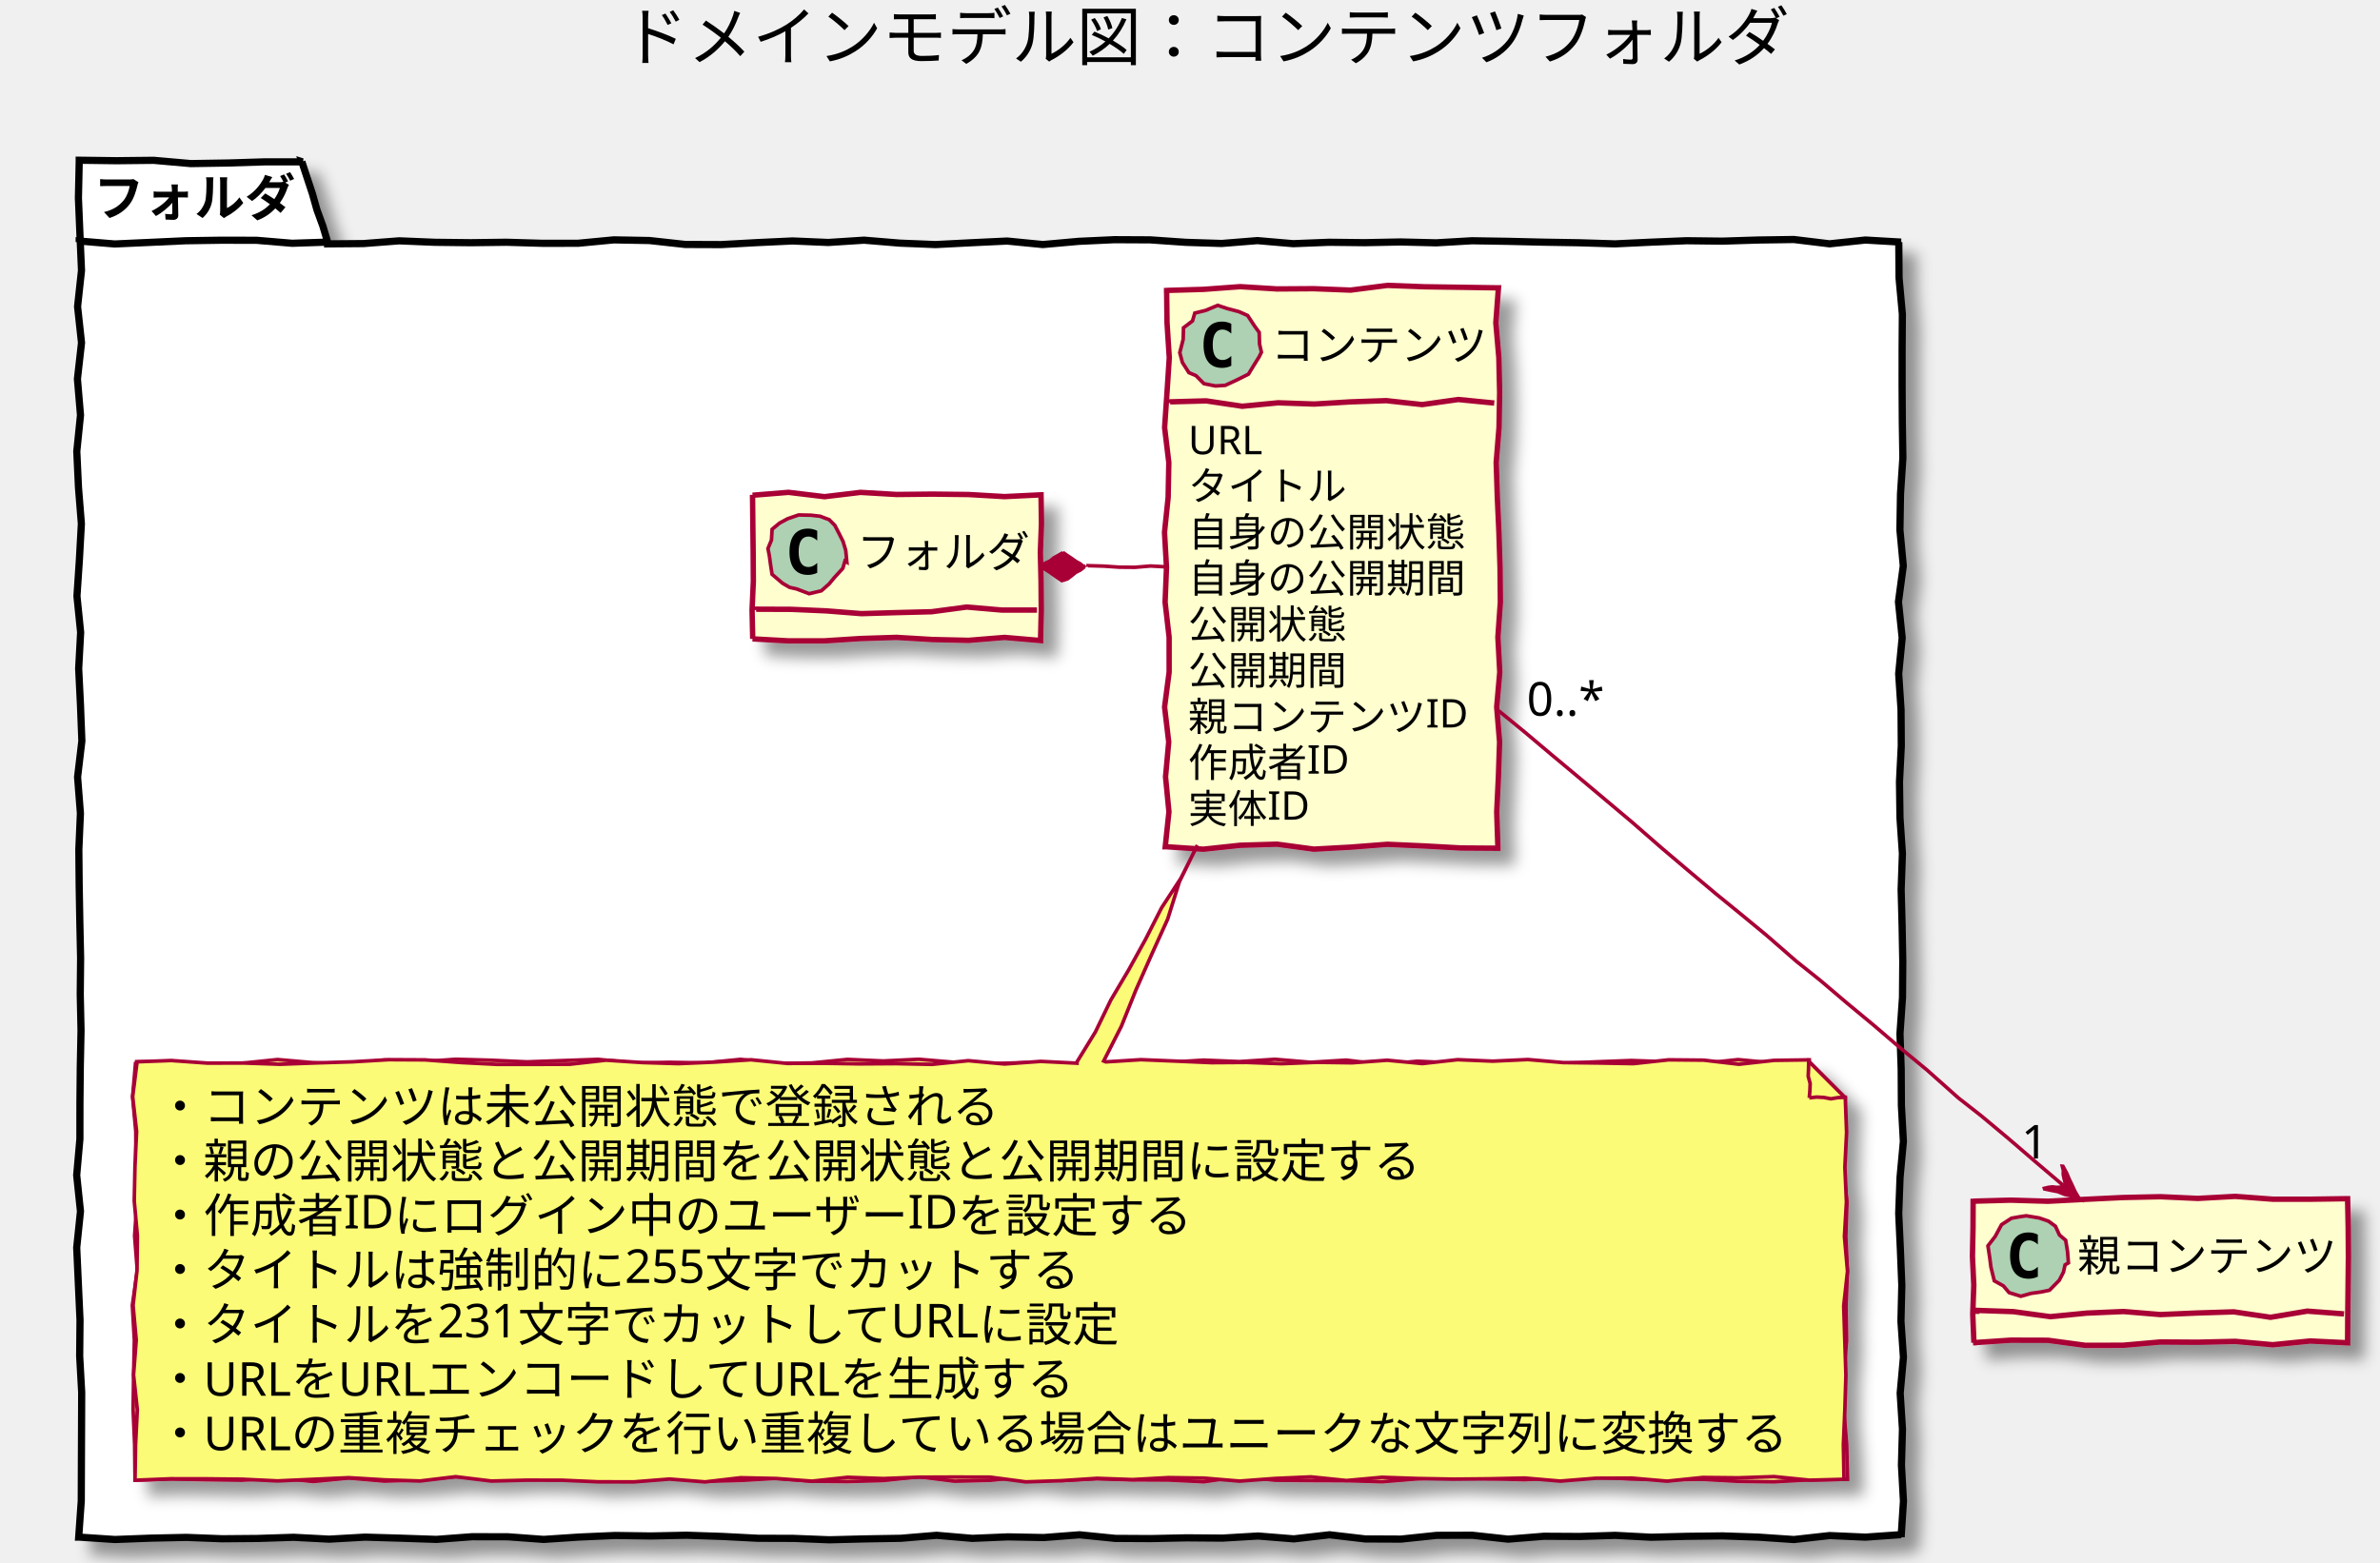
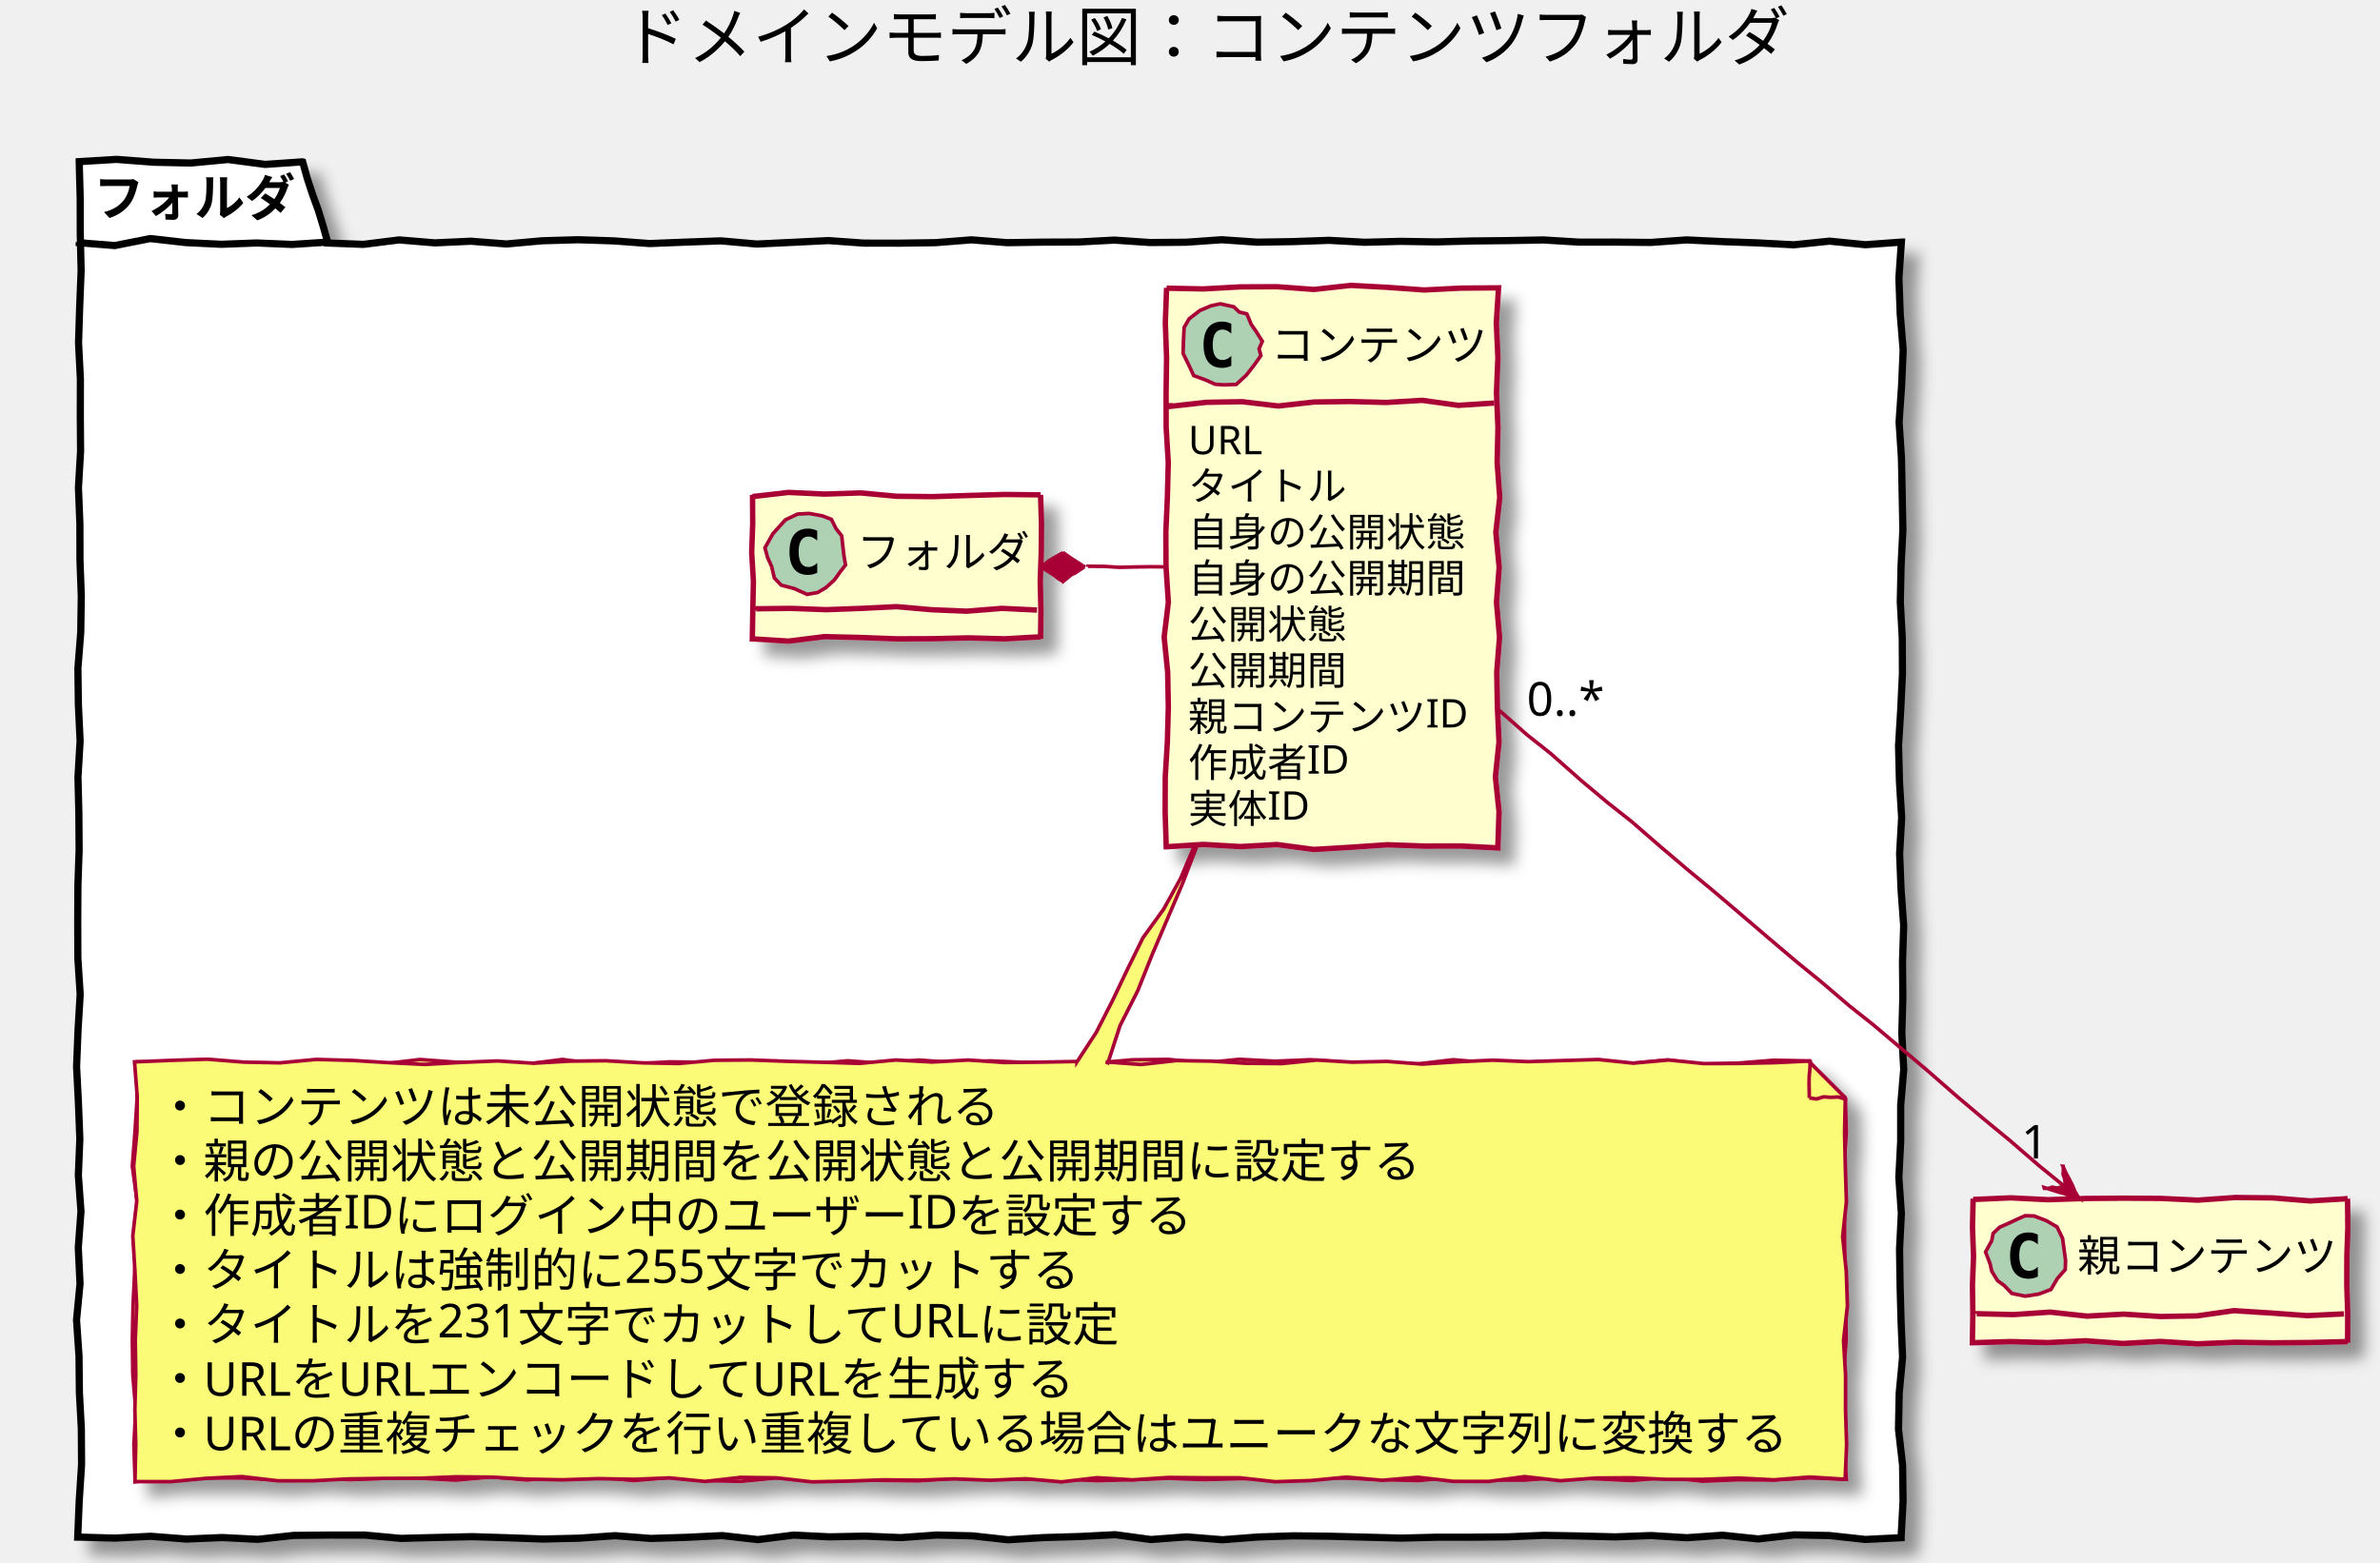
<svg xmlns="http://www.w3.org/2000/svg" contentScriptType="application/ecmascript" contentStyleType="text/css" height="434px" preserveAspectRatio="none" style="width:661px;height:434px;" version="1.1" viewBox="0 0 661 434" width="661px" zoomAndPan="magnify">
  <defs>
-     <filter height="300%" id="f5f7vmn" width="300%" x="-1" y="-1">
+     <filter height="300%" id="fgiraf7" width="300%" x="-1" y="-1">
      <feGaussianBlur result="blurOut" stdDeviation="2.0" />
      <feColorMatrix in="blurOut" result="blurOut2" type="matrix" values="0 0 0 0 0 0 0 0 0 0 0 0 0 0 0 0 0 0 .4 0" />
      <feOffset dx="4.0" dy="4.0" in="blurOut2" result="blurOut3" />
      <feBlend in="SourceGraphic" in2="blurOut3" mode="normal" />
    </filter>
  </defs>
  <g>
    <text fill="#000000" font-family="sans-serif" font-size="18" lengthAdjust="spacingAndGlyphs" textLength="324" x="173" y="16.708">ドメインモデル図：コンテンツフォルダ</text>
-     <polygon fill="#FFFFFF" filter="url(#f5f7vmn)" points="22,44.953,22,44.505,32.333,44.638,42.667,44.531,53,45.44,63.333,45.274,73.667,44.954,84,44.953,83.827,44.899,85.297,49.38,86.78,53.865,88.022,58.275,89.678,62.815,91,67.25,91,67.736,100.932,67.656,110.864,66.893,120.796,67.302,130.727,67.414,140.659,67.29,150.591,67.58,160.523,67.575,170.454,66.626,180.386,66.811,190.318,67.901,200.25,67.939,210.182,67.391,220.114,66.928,230.046,67.35,239.977,66.71,249.909,67.533,259.841,67.932,269.773,67.423,279.704,66.952,289.636,67.924,299.568,67.036,309.5,66.575,319.432,66.624,329.364,67.313,339.296,67.626,349.227,66.832,359.159,67.684,369.091,67.295,379.023,67.407,388.954,67.208,398.886,67.448,408.818,66.874,418.75,67.032,428.682,67.267,438.614,67.428,448.546,67.736,458.477,67.268,468.409,66.864,478.341,66.981,488.273,66.668,498.204,66.525,508.136,67.725,518.068,66.671,528,67.25,527.351,67.25,527.43,77.242,528.345,87.234,528.275,97.225,528.272,107.217,528.331,117.209,528.484,127.201,527.829,137.192,527.667,147.184,528.6,157.176,527.261,167.167,528.292,177.159,527.324,187.151,527.98,197.143,528.049,207.135,527.548,217.126,527.681,227.118,528.358,237.11,528.007,247.102,528.273,257.093,528.46,267.085,528.382,277.077,527.685,287.069,528.022,297.06,528.076,307.052,528.625,317.044,527.701,327.036,527.331,337.027,527.791,347.019,528.192,357.011,527.953,367.003,528.639,376.994,527.738,386.986,528.372,396.978,528.09,406.97,528.647,416.961,528,426.953,528,426.265,518.078,426.963,508.157,426.523,498.235,427.626,488.314,426.956,478.392,426.616,468.471,426.736,458.549,426.988,448.627,426.466,438.706,426.775,428.784,426.718,418.863,427.519,408.941,426.438,399.02,426.466,389.098,427.508,379.176,427.462,369.255,426.306,359.333,427.442,349.412,426.649,339.49,427.231,329.569,427.155,319.647,427.363,309.726,427.308,299.804,426.308,289.882,427.074,279.961,426.884,270.039,427.3,260.118,426.45,250.196,427.281,240.274,427.448,230.353,427.696,220.431,427.308,210.51,427.276,200.588,426.764,190.667,426.431,180.745,426.637,170.823,426.498,160.902,426.934,150.98,427.592,141.059,426.862,131.137,426.842,121.216,427.587,111.294,427.25,101.373,426.958,91.451,427.52,81.529,427.006,71.608,427.326,61.686,427.41,51.765,427.03,41.843,427.243,31.922,427.617,22,426.953,21.857,426.953,22.571,416.901,22.608,406.848,22.65,396.795,22.689,386.743,22.13,376.69,22.222,366.637,21.761,356.585,21.305,346.532,22.351,336.479,21.299,326.427,22.191,316.374,22.202,306.322,22.3,296.269,22.504,286.216,22.288,276.164,22.388,266.111,22.17,256.058,21.992,246.006,21.897,235.953,22.335,225.9,21.548,215.848,22.738,205.795,22.347,195.743,21.85,185.69,22.397,175.637,21.373,165.585,22.045,155.532,22.602,145.479,21.798,135.427,21.328,125.374,22.356,115.322,21.504,105.269,22.641,95.216,21.545,85.164,22.636,75.111,22.2,65.058,21.779,55.006,22,44.953" style="stroke: #000000; stroke-width: 2.0;" />
-     <path d="M22,67.25 L22,66.949 L31.857,67.766 L41.714,67.323 L51.571,66.868 L61.429,66.723 L71.286,66.745 L81.143,67.574 L91,67.25 " fill="#FFFFFF" style="stroke: #000000; stroke-width: 2.0;" />
+     <polygon fill="#FFFFFF" filter="url(#fgiraf7)" points="22,44.953,22,44.891,32.333,44.266,42.667,45.057,53,45.279,63.333,44.304,73.667,45.667,84,44.953,84.066,44.974,85.284,49.376,86.741,53.853,88.399,58.394,89.753,62.839,91,67.25,91,67.502,100.932,67.877,110.864,66.638,120.796,67.461,130.727,67.002,140.659,67.766,150.591,66.875,160.523,66.588,170.454,66.906,180.386,67.648,190.318,67.256,200.25,66.904,210.182,67.787,220.114,67.313,230.046,66.825,239.977,67.529,249.909,67.543,259.841,67.4,269.773,66.618,279.704,67.401,289.636,67.26,299.568,67.215,309.5,66.692,319.432,67.366,329.364,67.286,339.296,66.59,349.227,67.269,359.159,67.11,369.091,66.756,379.023,67.297,388.954,67.038,398.886,67.196,408.818,66.932,418.75,66.83,428.682,66.649,438.614,67.258,448.546,67.248,458.477,67.339,468.409,66.639,478.341,67.113,488.273,67.47,498.204,67.996,508.136,66.979,518.068,67.975,528,67.25,528.079,67.25,527.382,77.242,527.75,87.234,528.569,97.225,528.129,107.217,527.44,117.209,528.091,127.201,528.293,137.192,528.487,147.184,527.989,157.176,527.772,167.167,528.316,177.159,528.368,187.151,527.889,197.143,527.286,207.135,527.539,217.126,528.15,227.118,527.584,237.11,527.984,247.102,528.713,257.093,528.386,267.085,528.475,277.077,528.198,287.069,528.724,297.06,527.882,307.052,527.879,317.044,527.368,327.036,528.066,337.027,527.564,347.019,527.716,357.011,527.984,367.003,528.404,376.994,527.466,386.986,527.269,396.978,528.409,406.97,528.539,416.961,528,426.953,528,427.115,518.078,427.603,508.157,426.519,498.235,426.329,488.314,427.458,478.392,426.426,468.471,427.124,458.549,426.516,448.627,426.889,438.706,426.641,428.784,426.455,418.863,426.876,408.941,426.975,399.02,426.98,389.098,427.229,379.176,426.964,369.255,426.71,359.333,426.595,349.412,426.917,339.49,427.682,329.569,426.884,319.647,427.623,309.726,426.282,299.804,426.791,289.882,427.081,279.961,427.691,270.039,426.598,260.118,426.375,250.196,427.088,240.274,426.684,230.353,426.879,220.431,426.393,210.51,427.643,200.588,426.53,190.667,427.015,180.745,427.322,170.823,426.556,160.902,427.249,150.98,427.485,141.059,427.136,131.137,426.83,121.216,427.053,111.294,427.308,101.373,426.391,91.451,426.384,81.529,426.481,71.608,427.57,61.686,427.07,51.765,427.491,41.843,426.718,31.922,427.23,22,426.953,21.585,426.953,22,416.901,22.655,406.848,22.591,396.795,22.05,386.743,21.946,376.69,21.255,366.637,22.225,356.585,21.744,346.532,22.49,336.479,21.761,326.427,22.173,316.374,21.783,306.322,21.267,296.269,21.668,286.216,22.268,276.164,21.622,266.111,21.588,256.058,21.637,246.006,21.975,235.953,21.902,225.9,21.655,215.848,22.249,205.795,21.77,195.743,21.636,185.69,22.423,175.637,22.577,165.585,22.21,155.532,22.188,145.479,21.786,135.427,22.378,125.374,22.305,115.322,22.328,105.269,21.814,95.216,22.131,85.164,22.533,75.111,22.292,65.058,22.269,55.006,22,44.953" style="stroke: #000000; stroke-width: 2.0;" />
+     <path d="M22,67.25 L22,67.418 L31.857,68.209 L41.714,66.261 L51.571,67.379 L61.429,67.854 L71.286,67.49 L81.143,67.898 L91,67.25 " fill="#FFFFFF" style="stroke: #000000; stroke-width: 2.0;" />
    <text fill="#000000" font-family="sans-serif" font-size="14" font-weight="bold" lengthAdjust="spacingAndGlyphs" textLength="56" x="26" y="59.948">フォルダ</text>
-     <polygon fill="#FEFECE" filter="url(#f5f7vmn)" points="209,137.453,209,137.561,219,136.755,229,137.961,239,136.766,249,137.35,259,137.246,269,137.361,279,137.939,289,137.453,289.127,137.453,289.241,145.453,288.936,153.453,289.129,161.453,289.196,169.453,289,177.453,289,177.911,279,177.051,269,177.861,259,177.638,249,177.04,239,177.358,229,177.999,219,178.003,209,177.453,209.057,177.453,208.873,169.453,209.226,161.453,209.177,153.453,209.086,145.453,209,137.453" style="stroke: #A80036; stroke-width: 1.5;" />
-     <polygon fill="#ADD1B2" points="234.673,155.836,234.078,157.871,231.708,160.455,230.241,162.222,228.111,164.103,224.728,164.907,221.234,163.583,219.286,163.142,217.323,161.998,214.422,159.52,214.016,156.899,213.673,154.356,213.287,152.371,214.257,149.999,214.439,147.01,216.496,145.304,218.724,144.097,221.797,143.037,225.213,143.107,227.759,143.389,230.299,144.35,231.848,145.904,232.996,148.116,234.134,150.38,234.886,152.879,235.196,156.134" style="stroke: #A80036; stroke-width: 1.0;" />
+     <polygon fill="#FEFECE" filter="url(#fgiraf7)" points="209,137.453,209,137.929,219,136.779,229,137.238,239,136.912,249,137.842,259,137.945,269,137.626,279,137.343,289,137.453,288.996,137.453,289.245,145.453,289.185,153.453,288.899,161.453,289.096,169.453,289,177.453,289,176.876,279,177.443,269,177.173,259,177.408,249,177.441,239,177.07,229,176.83,219,178.075,209,177.453,208.94,177.453,209.078,169.453,209.244,161.453,208.766,153.453,209.05,145.453,209,137.453" style="stroke: #A80036; stroke-width: 1.5;" />
+     <polygon fill="#ADD1B2" points="234.826,156.936,233.398,158.771,231.699,161.127,229.383,163.212,227.103,164.577,224.159,165.094,220.573,163.486,216.955,162.524,215.065,160.548,214.278,157.26,213.218,154.958,212.44,152.165,213.552,150.206,214.636,148.271,216.705,145.978,218.123,144.395,221.506,142.791,224.764,142.622,228.432,143.292,230.911,144.261,232.209,146.854,233.772,148.834,233.991,150.873,234.379,154.257" style="stroke: #A80036; stroke-width: 1.0;" />
    <path d="M226.969,159.094 Q226.391,159.391 225.75,159.531 Q225.109,159.688 224.406,159.688 Q221.906,159.688 220.578,158.047 Q219.266,156.391 219.266,153.266 Q219.266,150.141 220.578,148.484 Q221.906,146.828 224.406,146.828 Q225.109,146.828 225.75,146.984 Q226.406,147.141 226.969,147.438 L226.969,150.156 Q226.344,149.578 225.75,149.312 Q225.156,149.031 224.531,149.031 Q223.188,149.031 222.5,150.109 Q221.812,151.172 221.812,153.266 Q221.812,155.359 222.5,156.438 Q223.188,157.5 224.531,157.5 Q225.156,157.5 225.75,157.234 Q226.344,156.953 226.969,156.375 L226.969,159.094 Z " />
    <text fill="#000000" font-family="sans-serif" font-size="12" lengthAdjust="spacingAndGlyphs" textLength="48" x="238" y="157.607">フォルダ</text>
-     <path d="M210,169.453 L210,169.213 L219.75,169.253 L229.5,169.68 L239.25,170.445 L249,170.161 L258.75,169.917 L268.5,168.615 L278.25,169.455 L288,169.453 " fill="#FEFECE" style="stroke: #A80036; stroke-width: 1.5;" />
-     <polygon fill="#FEFECE" filter="url(#f5f7vmn)" points="324,79.953,324,80.669,334.222,80.373,344.444,79.624,354.667,80.257,364.889,80.191,375.111,80.584,385.333,79.273,395.556,79.656,405.778,79.799,416,79.953,416.166,79.953,415.437,89.656,416.276,99.358,416.498,109.061,416.324,118.764,415.538,128.466,415.855,138.169,416.294,147.872,416.605,157.574,416.696,167.277,416.01,176.98,416.531,186.682,415.678,196.385,416.481,206.087,416.152,215.79,415.685,225.493,416,235.195,416,235.606,405.778,235.537,395.556,234.97,385.333,234.511,375.111,235.303,364.889,235.861,354.667,234.481,344.444,234.781,334.222,235.878,324,235.195,323.622,235.195,324.651,225.493,323.705,215.79,324.591,206.087,323.439,196.385,324.708,186.682,324.702,176.98,323.583,167.277,323.975,157.574,323.419,147.872,324.43,138.169,324.616,128.466,323.447,118.764,324.111,109.061,324.746,99.358,324.118,89.656,324,79.953" style="stroke: #A80036; stroke-width: 1.5;" />
-     <polygon fill="#ADD1B2" points="349.696,99.119,348.297,101.362,346.733,103.93,343.562,105.517,340.284,107.039,337.556,107.207,334.367,106.568,332.169,104.348,330.193,103.503,328.387,100.688,327.659,97.957,328.603,94.263,328.691,91.049,331.197,89.144,331.828,86.961,334.856,86.216,338.184,84.816,340.749,85.675,344.104,86.568,346.503,87.632,348.395,90.51,349.721,92.343,349.812,95.541,350.33,97.833" style="stroke: #A80036; stroke-width: 1.0;" />
+     <path d="M210,169.453 L210,169.095 L219.75,168.989 L229.5,169.348 L239.25,168.987 L249,168.508 L258.75,169.364 L268.5,169.767 L278.25,168.986 L288,169.453 " fill="#FEFECE" style="stroke: #A80036; stroke-width: 1.5;" />
+     <polygon fill="#FEFECE" filter="url(#fgiraf7)" points="324,79.953,324,80.051,334.222,80.253,344.444,79.685,354.667,79.639,364.889,80.402,375.111,79.276,385.333,79.814,395.556,80.547,405.778,80.031,416,79.953,416.192,79.953,415.57,89.656,416.009,99.358,415.616,109.061,416.024,118.764,415.796,128.466,416.527,138.169,415.439,147.872,416.363,157.574,415.618,167.277,416.463,176.98,415.686,186.682,415.867,196.385,416.319,206.087,415.309,215.79,416.325,225.493,416,235.195,416,235.514,405.778,234.982,395.556,235.004,385.333,234.638,375.111,235.331,364.889,235.943,354.667,234.581,344.444,235.145,334.222,234.548,324,235.195,323.898,235.195,323.596,225.493,323.63,215.79,324.213,206.087,324.483,196.385,324.298,186.682,323.323,176.98,324.488,167.277,323.848,157.574,323.791,147.872,324.216,138.169,324.464,128.466,323.878,118.764,323.863,109.061,323.993,99.358,323.647,89.656,324,79.953" style="stroke: #A80036; stroke-width: 1.5;" />
+     <polygon fill="#ADD1B2" points="350.189,98.792,348.165,101.611,346.143,104.198,343.336,106.786,339.807,106.902,337.441,106.725,334.908,105.571,331.528,104.327,330.028,101.102,328.574,98.151,328.69,94.593,328.873,90.944,330.258,88.552,333.233,86.256,336.359,84.925,338.895,84.384,342.633,85.206,344.176,86.667,346.285,87.183,347.52,90.128,348.834,92.022,350.593,94.806,349.679,96.884" style="stroke: #A80036; stroke-width: 1.0;" />
    <path d="M341.969,101.594 Q341.391,101.891 340.75,102.031 Q340.109,102.188 339.406,102.188 Q336.906,102.188 335.578,100.547 Q334.266,98.891 334.266,95.766 Q334.266,92.641 335.578,90.984 Q336.906,89.328 339.406,89.328 Q340.109,89.328 340.75,89.484 Q341.406,89.641 341.969,89.938 L341.969,92.656 Q341.344,92.078 340.75,91.812 Q340.156,91.531 339.531,91.531 Q338.188,91.531 337.5,92.609 Q336.812,93.672 336.812,95.766 Q336.812,97.859 337.5,98.938 Q338.188,100 339.531,100 Q340.156,100 340.75,99.734 Q341.344,99.453 341.969,98.875 L341.969,101.594 Z " />
    <text fill="#000000" font-family="sans-serif" font-size="12" lengthAdjust="spacingAndGlyphs" textLength="60" x="353" y="100.107">コンテンツ</text>
-     <path d="M325,111.953 L325,111.618 L335,111.348 L345,112.843 L355,111.882 L365,112.23 L375,111.63 L385,111.285 L395,112.379 L405,110.969 L415,111.953 " fill="#FEFECE" style="stroke: #A80036; stroke-width: 1.5;" />
+     <path d="M325,111.953 L325,112.875 L335,111.752 L345,111.578 L355,112.774 L365,111.661 L375,111.528 L385,111.787 L395,111.197 L405,112.592 L415,111.953 " fill="#FEFECE" style="stroke: #A80036; stroke-width: 1.5;" />
    <text fill="#000000" font-family="sans-serif" font-size="11" lengthAdjust="spacingAndGlyphs" textLength="21" x="330" y="126.164">URL</text>
    <text fill="#000000" font-family="sans-serif" font-size="11" lengthAdjust="spacingAndGlyphs" textLength="44" x="330" y="138.968">タイトル</text>
    <text fill="#000000" font-family="sans-serif" font-size="11" lengthAdjust="spacingAndGlyphs" textLength="77" x="330" y="151.773">自身の公開状態</text>
    <text fill="#000000" font-family="sans-serif" font-size="11" lengthAdjust="spacingAndGlyphs" textLength="77" x="330" y="164.578">自身の公開期間</text>
    <text fill="#000000" font-family="sans-serif" font-size="11" lengthAdjust="spacingAndGlyphs" textLength="44" x="330" y="177.382">公開状態</text>
    <text fill="#000000" font-family="sans-serif" font-size="11" lengthAdjust="spacingAndGlyphs" textLength="44" x="330" y="190.187">公開期間</text>
    <text fill="#000000" font-family="sans-serif" font-size="11" lengthAdjust="spacingAndGlyphs" textLength="77" x="330" y="202.992">親コンテンツID</text>
    <text fill="#000000" font-family="sans-serif" font-size="11" lengthAdjust="spacingAndGlyphs" textLength="44" x="330" y="215.796">作成者ID</text>
    <text fill="#000000" font-family="sans-serif" font-size="11" lengthAdjust="spacingAndGlyphs" textLength="33" x="330" y="228.601">実体ID</text>
-     <polygon fill="#FBFB77" filter="url(#f5f7vmn)" points="37.5,294.953,37.67,294.953,36.829,304.614,37.711,314.275,37.748,323.935,38.05,333.596,37.383,343.257,38.133,352.918,36.754,362.579,37.315,372.24,37.108,381.9,36.971,391.561,37.392,401.222,37.5,410.883,37.5,411.126,47.396,410.803,57.292,410.989,67.188,411.136,77.083,410.449,86.979,411.499,96.875,410.539,106.771,411.386,116.667,411.073,126.562,410.156,136.458,410.661,146.354,410.142,156.25,410.304,166.146,411.31,176.042,410.831,185.938,410.216,195.833,411.454,205.729,411.201,215.625,410.625,225.521,411.416,235.417,411.508,245.312,411.229,255.208,410.18,265.104,411.416,275,411.163,284.896,410.186,294.792,411.245,304.688,410.742,314.583,411.038,324.479,411.085,334.375,411.571,344.271,410.144,354.167,411.136,364.062,411.229,373.958,411.266,383.854,411.558,393.75,410.751,403.646,410.34,413.542,410.727,423.438,410.989,433.333,410.5,443.229,410.274,453.125,410.82,463.021,411.001,472.917,410.891,482.812,411.456,492.708,411.581,502.604,411.031,512.5,410.883,513.118,410.883,512.873,401.253,512.091,391.623,512.099,381.993,512.837,372.363,512.686,362.733,513.077,353.103,512.634,343.473,512.942,333.843,511.947,324.213,512.188,314.583,512.5,304.953,512.434,304.887,510.577,303.031,508.447,300.9,506.541,298.994,504.583,297.036,502.5,294.953,502.5,295.114,492.606,295.248,482.713,294.32,472.819,295.365,462.925,294.904,453.032,294.571,443.138,294.943,433.245,295.367,423.351,295.596,413.457,295.062,403.564,295.231,393.67,294.769,383.777,295.656,373.883,294.459,363.989,295.062,354.096,294.231,344.202,294.873,334.308,294.464,324.415,295.069,314.521,295.029,304.628,295.165,294.734,295.662,284.84,295.14,274.947,295.455,265.053,295.062,255.16,294.222,245.266,294.699,235.372,294.261,225.479,295.241,215.585,295.384,205.691,294.247,195.798,295.229,185.904,295.071,176.011,295.264,166.117,294.247,156.223,294.59,146.33,294.945,136.436,294.493,126.543,294.22,116.649,294.931,106.755,294.44,96.862,295.598,86.968,295.168,77.075,294.302,67.181,295.322,57.287,295.449,47.394,294.858,37.5,294.953" style="stroke: #A80036; stroke-width: 1.0;" />
-     <polygon fill="#FBFB77" points="37.5,294.953,38.075,294.953,36.846,304.614,37.94,314.275,37.485,323.935,37.284,333.596,38.158,343.257,38.05,352.918,36.96,362.579,37.838,372.24,37.091,381.9,38.136,391.561,37.653,401.222,37.5,410.883,37.5,411.155,47.396,410.751,57.292,410.764,67.188,410.867,77.083,411.34,86.979,410.893,96.875,410.45,106.771,411.047,116.667,411.363,126.562,410.172,136.458,411.378,146.354,411.131,156.25,411.156,166.146,411.589,176.042,411.611,185.938,410.826,195.833,411.613,205.729,410.459,215.625,410.675,225.521,411.412,235.417,410.337,245.312,410.687,255.208,410.31,265.104,410.269,275,410.294,284.896,411.609,294.792,411.273,304.688,410.622,314.583,410.973,324.479,410.426,334.375,410.565,344.271,411.394,354.167,410.657,364.062,410.221,373.958,411.238,383.854,410.335,393.75,410.675,403.646,410.85,413.542,410.758,423.438,410.543,433.333,411.394,443.229,410.598,453.125,410.556,463.021,411.412,472.917,410.387,482.812,410.484,492.708,410.147,502.604,411.14,512.5,410.883,512.134,410.883,511.961,401.253,512.37,391.623,512.664,381.993,512.361,372.363,512.053,362.733,513.11,353.103,512.257,343.473,512.81,333.843,512.381,324.213,512.854,314.583,512.5,304.953,512.455,304.908,510.519,302.972,508.423,300.876,506.565,299.019,504.511,296.964,502.5,294.953,502.5,294.393,492.731,294.528,482.961,295.613,473.192,294.473,463.422,294.381,453.652,295.441,443.883,295.266,434.113,295.143,424.344,294.302,414.575,294.75,404.805,294.341,395.036,295.42,385.266,294.495,375.497,295.208,365.727,295.071,355.957,295.458,346.188,295.106,336.418,295.168,326.649,294.741,316.88,294.339,307.11,294.953,306.529,294.708,311.443,285.05,315.466,275.017,319.843,265.132,324.306,255.284,327.555,244.924,332.32,235.203,332.346,235.218,327.963,243.954,322.607,252.15,318.176,260.86,313.461,269.412,308.486,277.819,304.231,286.627,299.11,294.953,299.11,295.315,289.048,294.812,278.986,295.537,268.924,294.617,258.862,295.643,248.8,295.44,238.738,295.502,228.677,295.344,218.615,295.377,208.553,294.368,198.491,295.011,188.429,295.442,178.367,295.141,168.305,294.481,158.243,295.61,148.181,295.648,138.119,295.649,128.057,295.141,117.995,294.393,107.933,294.342,97.871,294.933,87.81,295.242,77.748,295.611,67.686,295.27,57.624,295.295,47.562,294.573,37.5,294.953" style="stroke: #A80036; stroke-width: 1.0;" />
-     <path d="M502.5,294.953 L502.324,294.953 L502.286,296.953 L502.198,298.953 L502.736,300.953 L502.661,302.953 L502.5,304.953 " fill="#FBFB77" style="stroke: #A80036; stroke-width: 1.0;" />
-     <path d="M512.5,304.953 L512.5,304.797 L510.5,304.871 L508.5,305.207 L506.5,304.825 L504.5,304.724 L502.5,304.953 " fill="#FBFB77" style="stroke: #A80036; stroke-width: 1.0;" />
+     <polygon fill="#FBFB77" filter="url(#fgiraf7)" points="37.5,294.953,38.17,294.953,38.109,304.614,37.493,314.275,36.753,323.935,38.065,333.596,38.089,343.257,37.418,352.918,36.949,362.579,36.753,372.24,36.885,381.9,37.697,391.561,37.184,401.222,37.5,410.883,37.5,411.581,47.396,410.514,57.292,410.512,67.188,410.523,77.083,411.108,86.979,410.311,96.875,410.994,106.771,410.637,116.667,410.591,126.562,411.119,136.458,410.228,146.354,411.065,156.25,410.309,166.146,410.312,176.042,411.244,185.938,410.389,195.833,411.252,205.729,411.458,215.625,410.502,225.521,410.81,235.417,410.532,245.312,411.203,255.208,411.307,265.104,410.606,275,410.226,284.896,410.932,294.792,410.812,304.688,411.272,314.583,410.996,324.479,410.613,334.375,410.978,344.271,410.717,354.167,410.688,364.062,410.416,373.958,410.579,383.854,410.967,393.75,411.254,403.646,410.35,413.542,411.103,423.438,411.125,433.333,410.366,443.229,410.753,453.125,411.239,463.021,410.374,472.917,411.409,482.812,411.016,492.708,411.084,502.604,410.499,512.5,410.883,512.792,410.883,512.049,401.253,512.323,391.623,511.954,381.993,512.728,372.363,512.627,362.733,512.394,353.103,512.281,343.473,512.339,333.843,512.122,324.213,512.774,314.583,512.5,304.953,512.383,304.836,510.511,302.964,508.358,300.811,506.424,298.877,504.615,297.069,502.5,294.953,502.5,294.682,492.606,294.493,482.713,295.296,472.819,295.634,462.925,294.422,453.032,295.393,443.138,294.521,433.245,295.429,423.351,295.656,413.457,295.177,403.564,294.36,393.67,295.531,383.777,295.294,373.883,295.123,363.989,294.347,354.096,294.764,344.202,294.232,334.308,295.243,324.415,294.258,314.521,294.377,304.628,295.233,294.734,295.349,284.84,295.106,274.947,294.673,265.053,295.135,255.16,294.443,245.266,295.365,235.372,294.649,225.479,295.562,215.585,294.725,205.691,295.289,195.798,295.082,185.904,294.942,176.011,295.51,166.117,295.622,156.223,294.277,146.33,295.539,136.436,295.183,126.543,295.03,116.649,294.291,106.755,295.466,96.862,295.203,86.968,294.688,77.075,295.681,67.181,295.202,57.287,295.453,47.394,295.106,37.5,294.953" style="stroke: #A80036; stroke-width: 1.0;" />
+     <polygon fill="#FBFB77" points="37.5,294.953,37.363,294.953,38.115,304.614,38.033,314.275,37.12,323.935,37.986,333.596,36.878,343.257,37.468,352.918,37.962,362.579,37.574,372.24,37.714,381.9,37.456,391.561,37.704,401.222,37.5,410.883,37.5,411.528,47.396,411.546,57.292,410.622,67.188,410.136,77.083,411.305,86.979,411.301,96.875,410.783,106.771,410.64,116.667,410.601,126.562,410.199,136.458,410.286,146.354,410.849,156.25,411.034,166.146,410.711,176.042,410.897,185.938,410.504,195.833,411.49,205.729,410.353,215.625,410.493,225.521,411.605,235.417,411.401,245.312,411.045,255.208,411.134,265.104,410.783,275,411.166,284.896,410.741,294.792,411.61,304.688,410.454,314.583,411.048,324.479,410.387,334.375,410.475,344.271,410.48,354.167,411.565,364.062,411.243,373.958,410.287,383.854,411.167,393.75,410.321,403.646,411.47,413.542,411.485,423.438,410.147,433.333,411.291,443.229,410.543,453.125,410.469,463.021,410.926,472.917,410.915,482.812,410.543,492.708,411.043,502.604,410.262,512.5,410.883,512.458,410.883,512.856,401.253,512.561,391.623,512.574,381.993,512.001,372.363,513.088,362.733,512.768,353.103,511.754,343.473,512.801,333.843,512.508,324.213,512.296,314.583,512.5,304.953,512.577,305.03,510.329,302.782,508.381,300.834,506.62,299.073,504.365,296.818,502.5,294.953,502.5,294.737,492.731,295.179,482.961,295.394,473.192,295.424,463.422,294.423,453.652,295.308,443.883,294.29,434.113,294.583,424.344,294.888,414.575,294.476,404.805,294.93,395.036,295.572,385.266,294.827,375.497,295.028,365.727,294.447,355.957,295.433,346.188,295.353,336.418,294.746,326.649,294.59,316.88,295.683,307.11,294.953,307.716,295.209,311.066,284.891,315.973,275.23,319.981,265.19,324.222,255.249,328.474,245.311,332.32,235.203,331.754,234.889,327.914,243.927,323.214,252.487,317.449,260.456,313.131,269.228,308.915,278.058,304.465,286.757,299.11,294.953,299.11,294.845,289.048,295.026,278.986,295.129,268.924,294.435,258.862,294.993,248.8,294.43,238.738,295.371,228.677,295.067,218.615,294.8,208.553,294.423,198.491,294.503,188.429,295.408,178.367,295.224,168.305,294.641,158.243,294.747,148.181,295.326,138.119,294.69,128.057,295.1,117.995,295.66,107.933,295.171,97.871,294.549,87.81,294.268,77.748,295.219,67.686,295.017,57.624,294.208,47.562,294.53,37.5,294.953" style="stroke: #A80036; stroke-width: 1.0;" />
+     <path d="M502.5,294.953 L502.767,294.953 L502.66,296.953 L502.476,298.953 L502.431,300.953 L502.474,302.953 L502.5,304.953 " fill="#FBFB77" style="stroke: #A80036; stroke-width: 1.0;" />
+     <path d="M512.5,304.953 L512.5,305.263 L510.5,304.7 L508.5,304.805 L506.5,304.661 L504.5,305.262 L502.5,304.953 " fill="#FBFB77" style="stroke: #A80036; stroke-width: 1.0;" />
    <text fill="#000000" font-family="sans-serif" font-size="13" lengthAdjust="spacingAndGlyphs" textLength="234" x="43.5" y="312.02">・コンテンツは未公開状態で登録される</text>
    <text fill="#000000" font-family="sans-serif" font-size="13" lengthAdjust="spacingAndGlyphs" textLength="351" x="43.5" y="327.153">・親の公開状態と公開期間を公開状態と公開期間に設定する</text>
    <text fill="#000000" font-family="sans-serif" font-size="13" lengthAdjust="spacingAndGlyphs" textLength="286" x="43.5" y="342.286">・作成者IDにログイン中のユーザーIDを設定する</text>
    <text fill="#000000" font-family="sans-serif" font-size="13" lengthAdjust="spacingAndGlyphs" textLength="258" x="43.5" y="357.418">・タイトルは強制的に255文字でカットする</text>
    <text fill="#000000" font-family="sans-serif" font-size="13" lengthAdjust="spacingAndGlyphs" textLength="270" x="43.5" y="372.551">・タイトルを231文字でカットしてURLに設定</text>
    <text fill="#000000" font-family="sans-serif" font-size="13" lengthAdjust="spacingAndGlyphs" textLength="257" x="43.5" y="387.684">・URLをURLエンコードしてURLを生成する</text>
    <text fill="#000000" font-family="sans-serif" font-size="13" lengthAdjust="spacingAndGlyphs" textLength="454" x="43.5" y="402.817">・URLの重複チェックを行い重複している場合はユニークな文字列に変換する</text>
-     <polygon fill="#FEFECE" filter="url(#f5f7vmn)" points="548,332.953,548,333.646,558.4,333.36,568.8,333.668,579.2,333.126,589.6,332.628,600,332.402,610.4,332.876,620.8,332.312,631.2,333.094,641.6,333.1,652,332.953,652.001,332.953,652.163,340.953,652.221,348.953,652.135,356.953,652.046,364.953,652,372.953,652,372.971,641.6,372.473,631.2,373.51,620.8,372.577,610.4,372.821,600,372.751,589.6,373.66,579.2,373.685,568.8,372.279,558.4,372.249,548,372.953,548.22,372.953,547.893,364.953,548.188,356.953,547.809,348.953,547.97,340.953,548,332.953" style="stroke: #A80036; stroke-width: 1.5;" />
-     <polygon fill="#ADD1B2" points="573.538,351.326,573.083,353.358,571.914,355.626,569.205,358.38,566.857,358.869,564.113,359.252,561.245,360.059,557.996,359.045,556.4,357.17,553.876,355.763,552.948,351.994,552.609,349.341,552.114,346.051,554.136,343.416,555.889,340.166,558.654,338.373,560.74,338,562.736,337.702,566.365,338.305,568.935,339.2,570.856,340.606,571.964,343.022,573.707,344.509,574.214,347.591,574.466,350.783" style="stroke: #A80036; stroke-width: 1.0;" />
+     <polygon fill="#FEFECE" filter="url(#fgiraf7)" points="548,332.953,548,333.174,558.4,332.72,568.8,333.234,579.2,332.894,589.6,332.814,600,332.874,610.4,333.361,620.8,332.626,631.2,332.738,641.6,333.573,652,332.953,651.986,332.953,652.065,340.953,651.792,348.953,651.775,356.953,652.032,364.953,652,372.953,652,372.642,641.6,372.895,631.2,372.991,620.8,372.828,610.4,373.262,600,372.605,589.6,373.168,579.2,372.412,568.8,372.92,558.4,372.641,548,372.953,547.794,372.953,547.925,364.953,547.814,356.953,548.113,348.953,547.821,340.953,548,332.953" style="stroke: #A80036; stroke-width: 1.5;" />
+     <polygon fill="#ADD1B2" points="573.587,352.622,571.392,355.132,569.606,358.177,566.21,359.457,562.438,360.029,558.751,359.265,556.621,357.058,554.785,355.733,553.174,353.104,552.717,351.053,551.449,347.758,553.164,344.632,553.551,342.599,555.345,340.88,557.603,339.884,559.974,338.783,562.454,337.674,564.936,337.753,568.388,339.079,571.323,340.813,572.839,343.98,573.275,347.141,573.672,350.086" style="stroke: #A80036; stroke-width: 1.0;" />
    <path d="M565.969,354.594 Q565.391,354.891 564.75,355.031 Q564.109,355.188 563.406,355.188 Q560.906,355.188 559.578,353.547 Q558.266,351.891 558.266,348.766 Q558.266,345.641 559.578,343.984 Q560.906,342.328 563.406,342.328 Q564.109,342.328 564.75,342.484 Q565.406,342.641 565.969,342.938 L565.969,345.656 Q565.344,345.078 564.75,344.812 Q564.156,344.531 563.531,344.531 Q562.188,344.531 561.5,345.609 Q560.812,346.672 560.812,348.766 Q560.812,350.859 561.5,351.938 Q562.188,353 563.531,353 Q564.156,353 564.75,352.734 Q565.344,352.453 565.969,351.875 L565.969,354.594 Z " />
    <text fill="#000000" font-family="sans-serif" font-size="12" lengthAdjust="spacingAndGlyphs" textLength="72" x="577" y="353.107">親コンテンツ</text>
-     <path d="M549,364.953 L549,363.978 L559.2,364.327 L569.4,365.722 L579.6,364.73 L589.8,364.295 L600,365.138 L610.2,364.705 L620.4,364.384 L630.6,365.894 L640.8,364.183 L651,364.953 " fill="#FEFECE" style="stroke: #A80036; stroke-width: 1.5;" />
-     <path d="M302.2,157.453 L302.2,157.124 L306.54,157.249 L310.88,157.54 L315.22,157.575 L319.56,157.214 L323.9,157.453 " fill="none" style="stroke: #A80036; stroke-width: 1.0;" />
-     <polygon fill="#A80036" points="289.18,157.453,289.218,157.51,290.303,158.138,291.46,158.874,292.723,159.768,293.965,160.63,295.18,161.453,295.047,161.254,296.469,160.787,297.621,159.915,298.741,158.994,300.041,158.344,301.18,157.453,301.316,157.657,299.903,156.538,298.852,155.961,297.599,155.081,296.411,154.299,295.18,153.453,295.216,153.508,293.973,154.243,292.702,154.937,291.579,155.851,290.252,156.461,289.18,157.453" style="stroke: #A80036; stroke-width: 1.0;" />
-     <path d="M416.27,197.373 L416.514,197.663 L423.52,203.395 L431.016,209.71 L438.341,215.822 L445.778,222.067 L453.249,228.351 L461.459,235.516 L469.067,241.964 L476.529,248.237 L483.463,253.884 L490.608,259.783 L498.802,266.926 L505.459,272.244 L513.105,278.737 L520.307,284.703 L528.1,291.37 L535.235,297.257 L543.911,304.973 L550.305,309.978 L557.649,316.112 L565.543,322.9 L573.18,329.383 " fill="none" style="stroke: #A80036; stroke-width: 1.0;" />
-     <polygon fill="#A80036" points="577.25,332.813,577.445,332.908,576.315,331.005,575.517,329.263,574.674,327.5,573.947,325.793,572.948,323.953,572.766,323.938,573.054,325.081,573.021,326.198,573.253,327.337,573.55,328.481,573.428,329.59,573.415,329.44,572.306,329.746,571.176,329.816,570.029,329.675,568.904,329.808,567.791,330.069,567.841,330.243,569.689,330.638,571.522,330.986,573.487,331.787,575.334,332.181,577.25,332.813" style="stroke: #A80036; stroke-width: 1.0;" />
+     <path d="M549,364.953 L549,364.899 L559.2,365.146 L569.4,364.462 L579.6,365.572 L589.8,365.019 L600,365.678 L610.2,365.506 L620.4,364.054 L630.6,364.701 L640.8,365.436 L651,364.953 " fill="#FEFECE" style="stroke: #A80036; stroke-width: 1.5;" />
+     <path d="M302.2,157.453 L302.2,157.287 L306.54,157.316 L310.88,157.581 L315.22,157.478 L319.56,157.418 L323.9,157.453 " fill="none" style="stroke: #A80036; stroke-width: 1.0;" />
+     <polygon fill="#A80036" points="289.18,157.453,289.255,157.566,290.384,158.26,291.526,158.972,292.731,159.779,294.089,160.816,295.18,161.453,295.223,161.517,296.355,160.615,297.464,159.679,298.775,159.046,299.968,158.235,301.18,157.453,301.231,157.529,299.965,156.631,298.833,155.933,297.678,155.2,296.421,154.315,295.18,153.453,295.228,153.525,293.961,154.225,292.706,154.942,291.465,155.68,290.327,156.574,289.18,157.453" style="stroke: #A80036; stroke-width: 1.0;" />
+     <path d="M416.27,197.373 L415.756,196.762 L424.128,204.119 L430.679,209.31 L439.199,216.841 L446.591,223.032 L453.068,228.136 L461.171,235.173 L468.798,241.644 L475.973,247.577 L483.644,254.1 L491.436,260.767 L499.025,267.192 L505.962,272.842 L513.721,279.47 L520.248,284.633 L527.845,291.067 L535.384,297.433 L543.617,304.624 L551.15,310.983 L558.243,316.819 L566.242,323.732 L573.18,329.383 " fill="none" style="stroke: #A80036; stroke-width: 1.0;" />
+     <polygon fill="#A80036" points="577.25,332.813,577.422,332.897,576.296,330.995,575.606,329.307,574.683,327.504,573.713,325.679,572.948,323.953,573.011,323.959,573.06,325.082,572.977,326.194,573.41,327.35,573.551,328.481,573.428,329.59,573.445,329.789,572.305,329.742,571.193,330.018,570.034,329.734,568.928,330.087,567.791,330.069,567.727,329.85,569.633,330.445,571.542,331.055,573.423,331.567,575.405,332.427,577.25,332.813" style="stroke: #A80036; stroke-width: 1.0;" />
    <text fill="#000000" font-family="sans-serif" font-size="13" lengthAdjust="spacingAndGlyphs" textLength="23" x="424.033" y="198.789">0..*</text>
    <text fill="#000000" font-family="sans-serif" font-size="13" lengthAdjust="spacingAndGlyphs" textLength="8" x="561.392" y="321.78">1</text>
  </g>
</svg>
